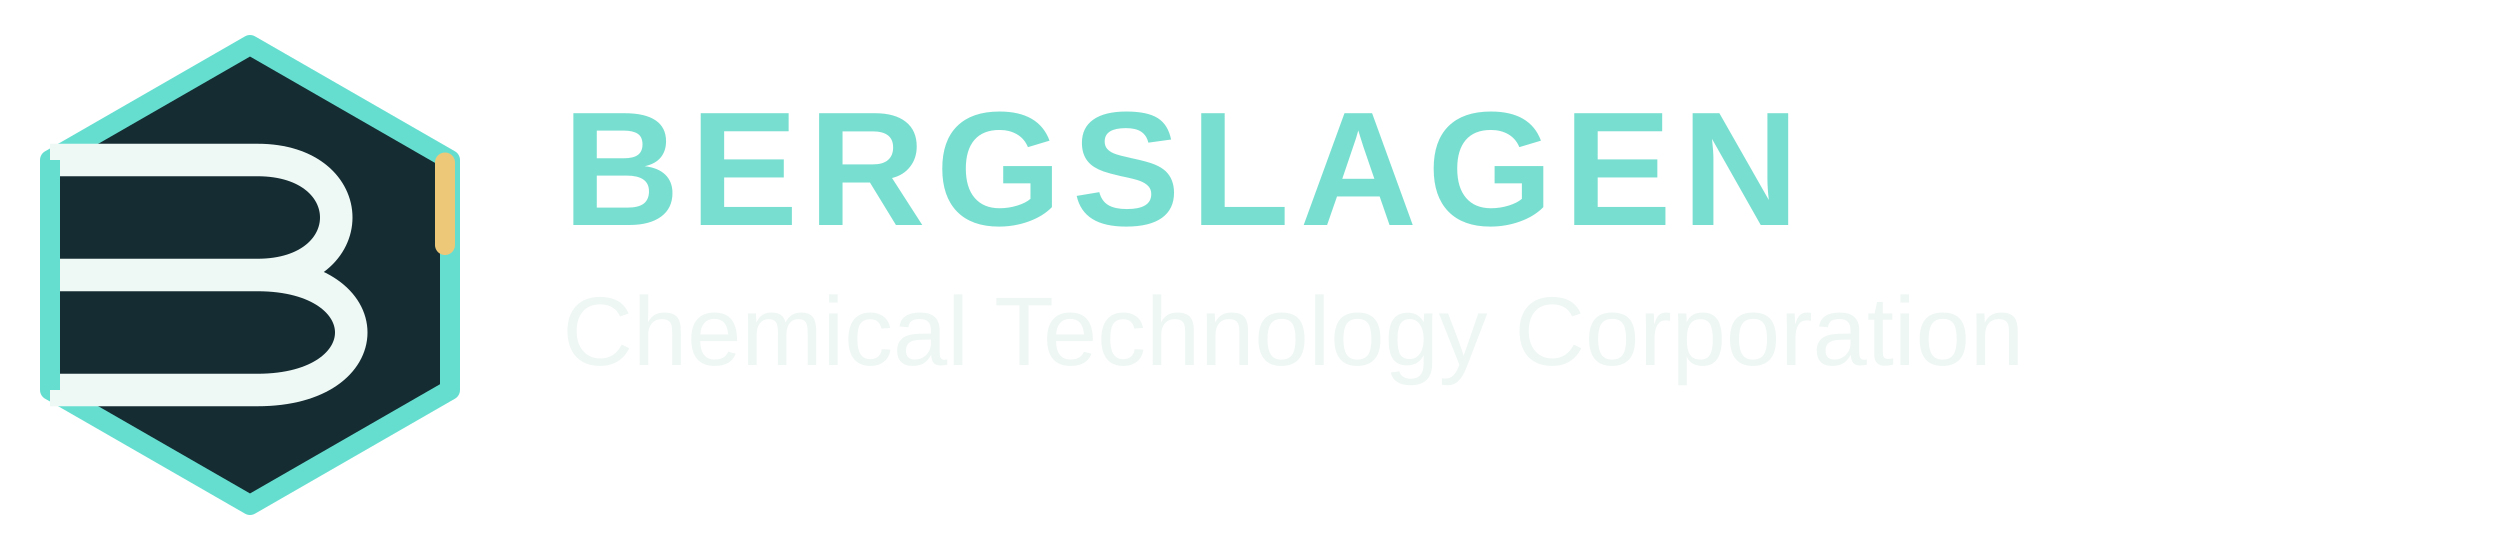
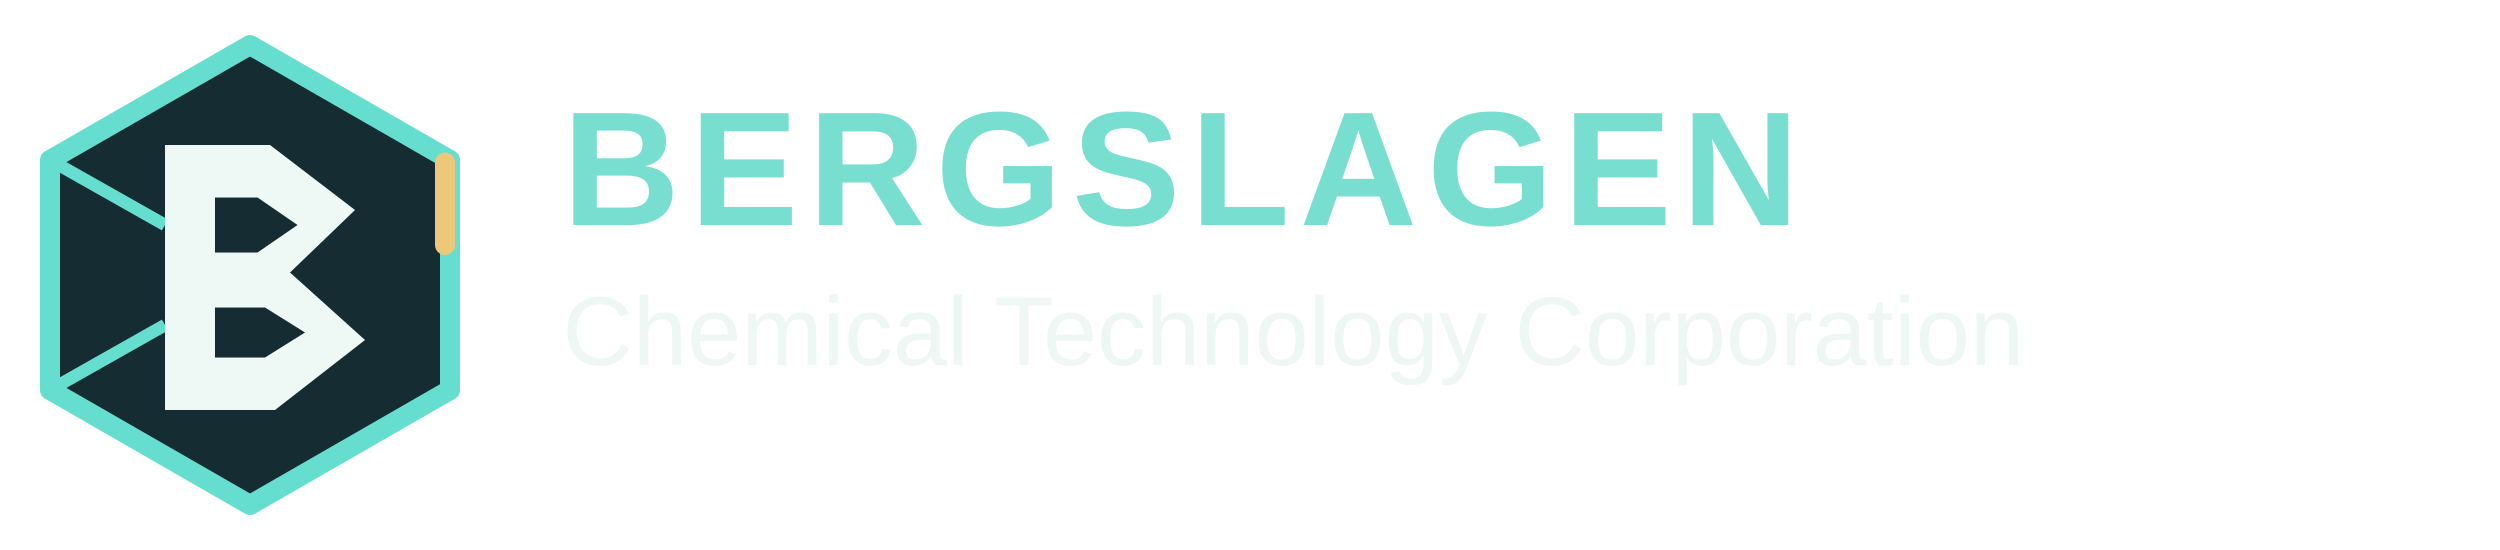
<svg xmlns="http://www.w3.org/2000/svg" width="1000" height="220" viewBox="0 0 1000 220">
  <g transform="translate(0 10)">
    <path d="M100 8 180 54V146L100 192 20 146V54Z" fill="#142c32" stroke="#65ded0" stroke-width="8" stroke-linejoin="round" />
-     <path d="M20 54H103C145 54 145 100 103 100H20M103 100C153 100 153 146 103 146H20" fill="none" stroke="#eef8f5" stroke-width="13" stroke-linejoin="round" />
-     <path d="M20 54V146" stroke="#65ded0" stroke-width="8" />
+     <path d="M20 54 66 80M20 146 66 120" fill="none" stroke="#65ded0" stroke-width="5" />
+     <path d="M66 48H108L142 74 116 99 146 126 110 154H66Z M86 69V91H103L119 80 103 69Z M86 113V133H106L122 123 106 113Z" fill="#eef8f5" fill-rule="evenodd" />
    <path d="M178 55V88" stroke="#edc879" stroke-width="8" stroke-linecap="round" />
  </g>
  <g font-family="Arial,sans-serif">
    <text x="225" y="90" font-size="65" font-weight="bold" letter-spacing="4" fill="#78dfd0">BERGSLAGEN</text>
    <text x="225" y="146" font-size="39" fill="#eef7f4">Chemical Technology Corporation</text>
  </g>
</svg>
